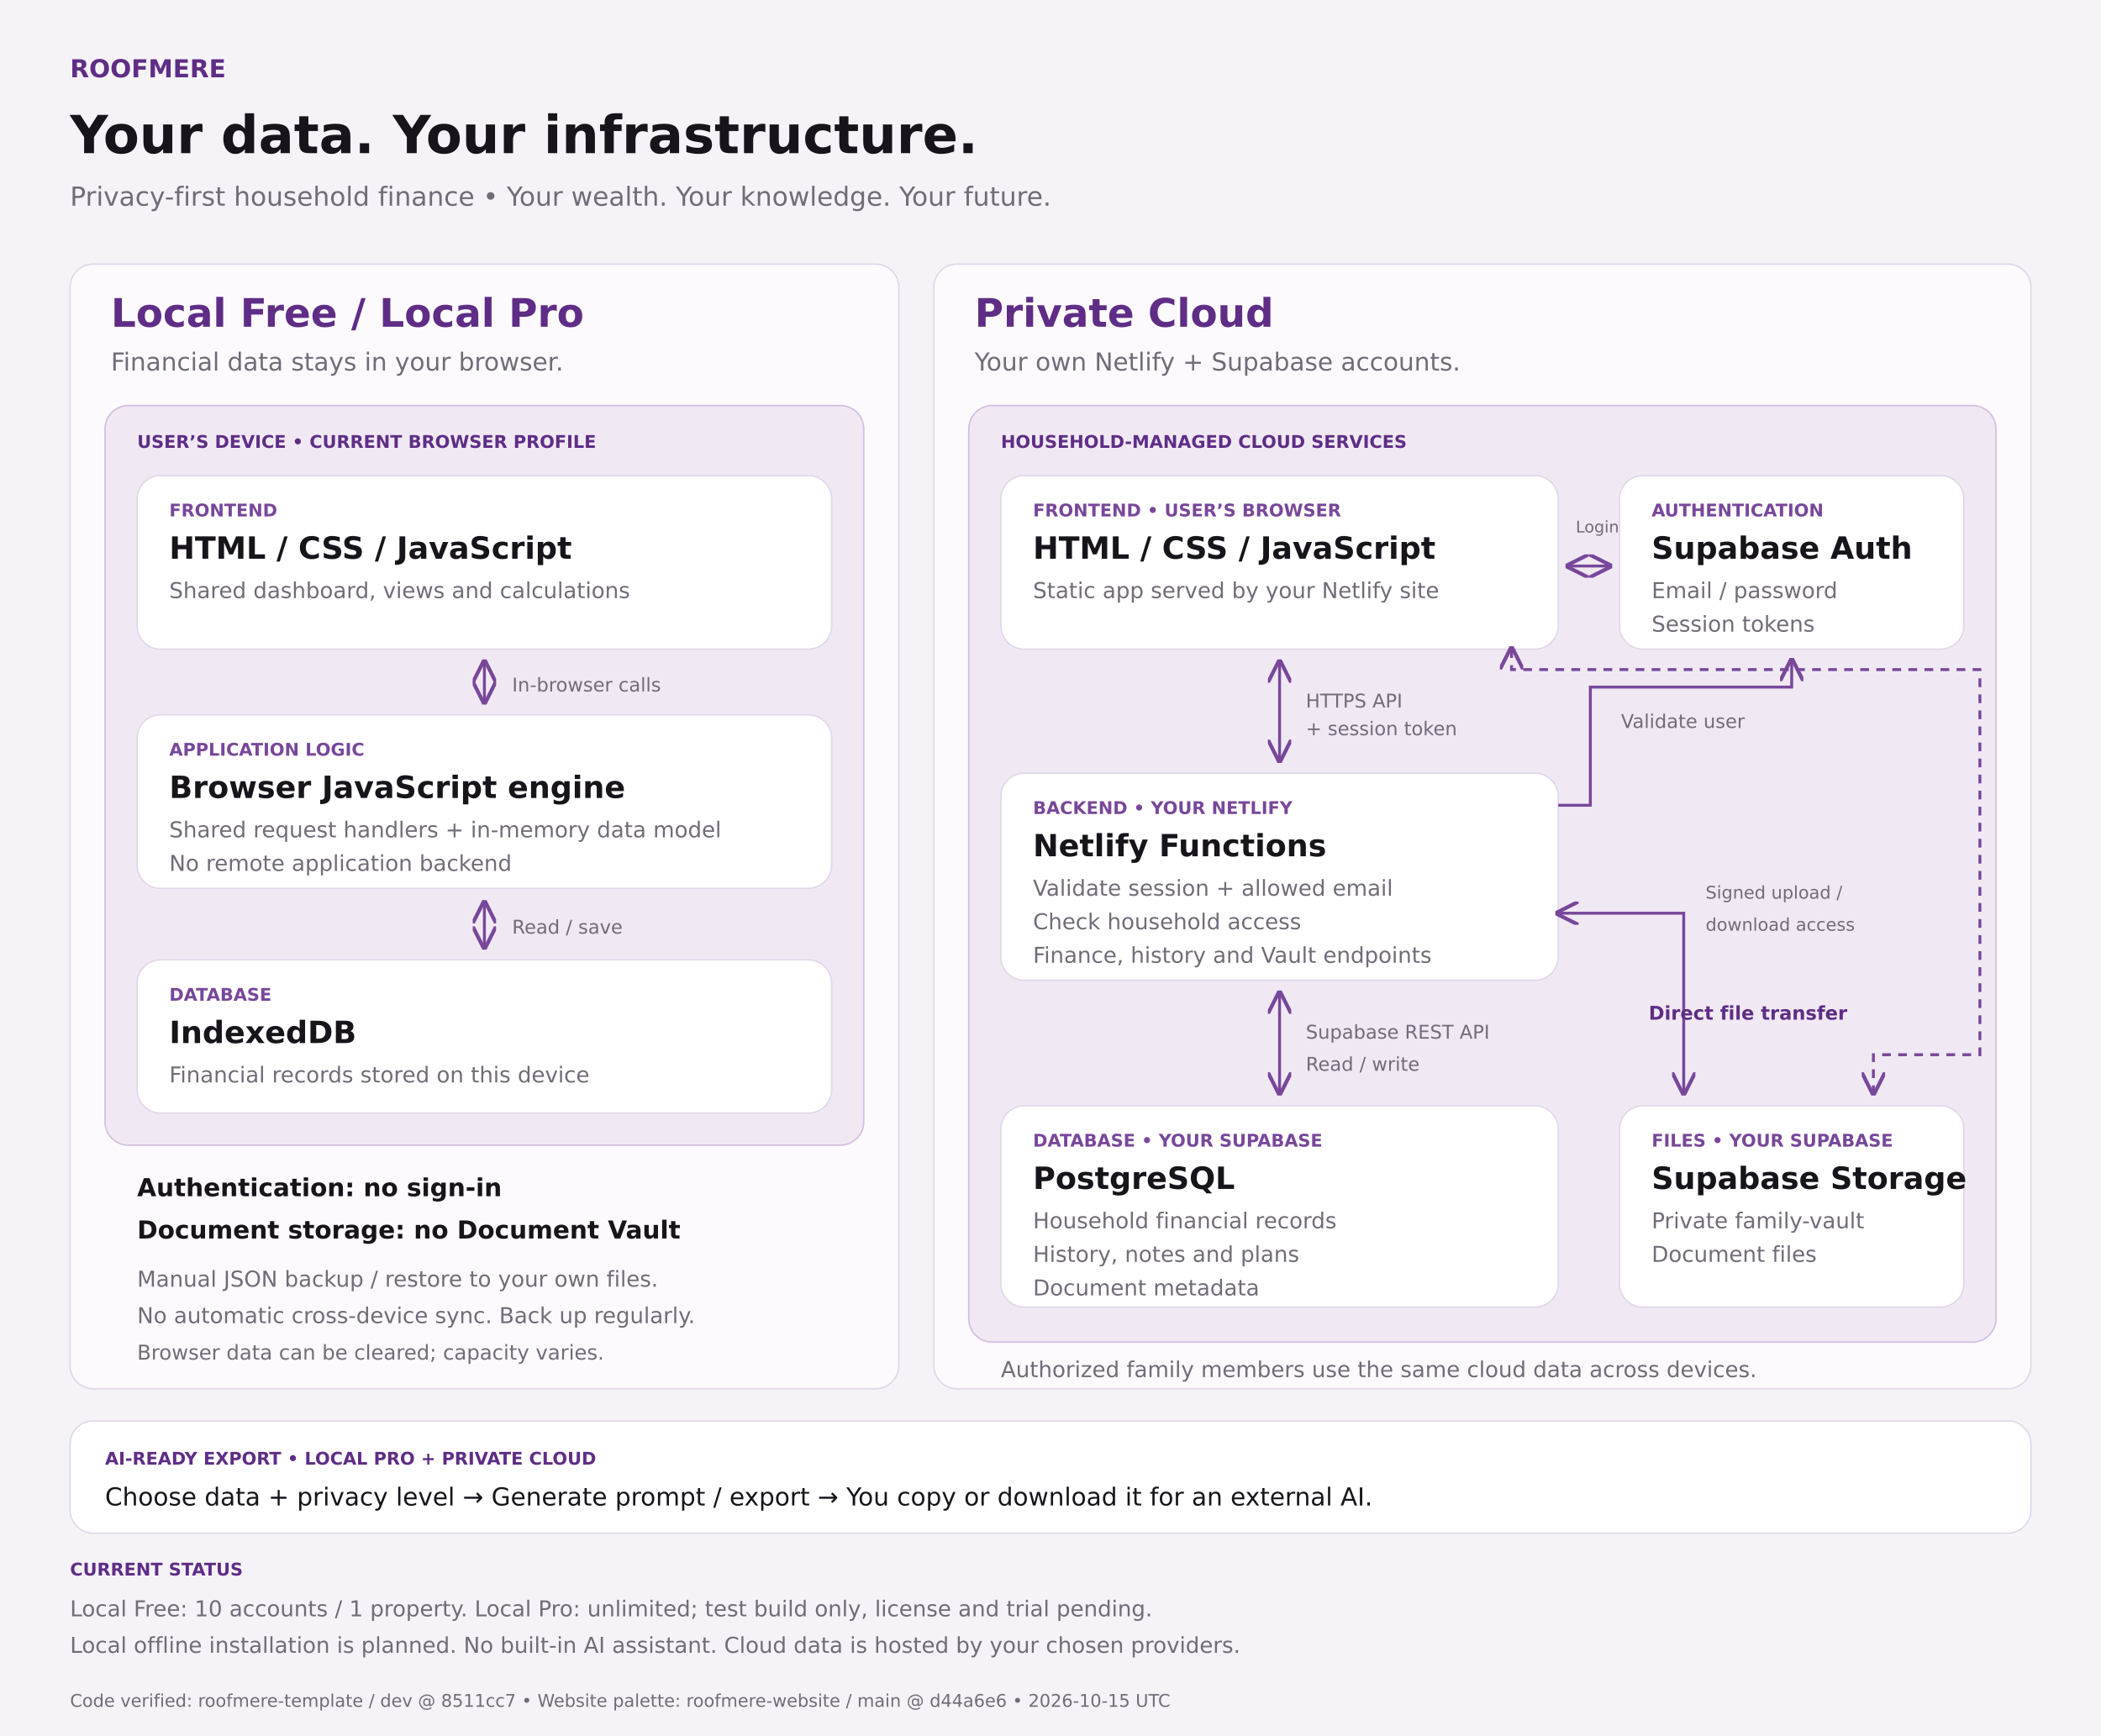
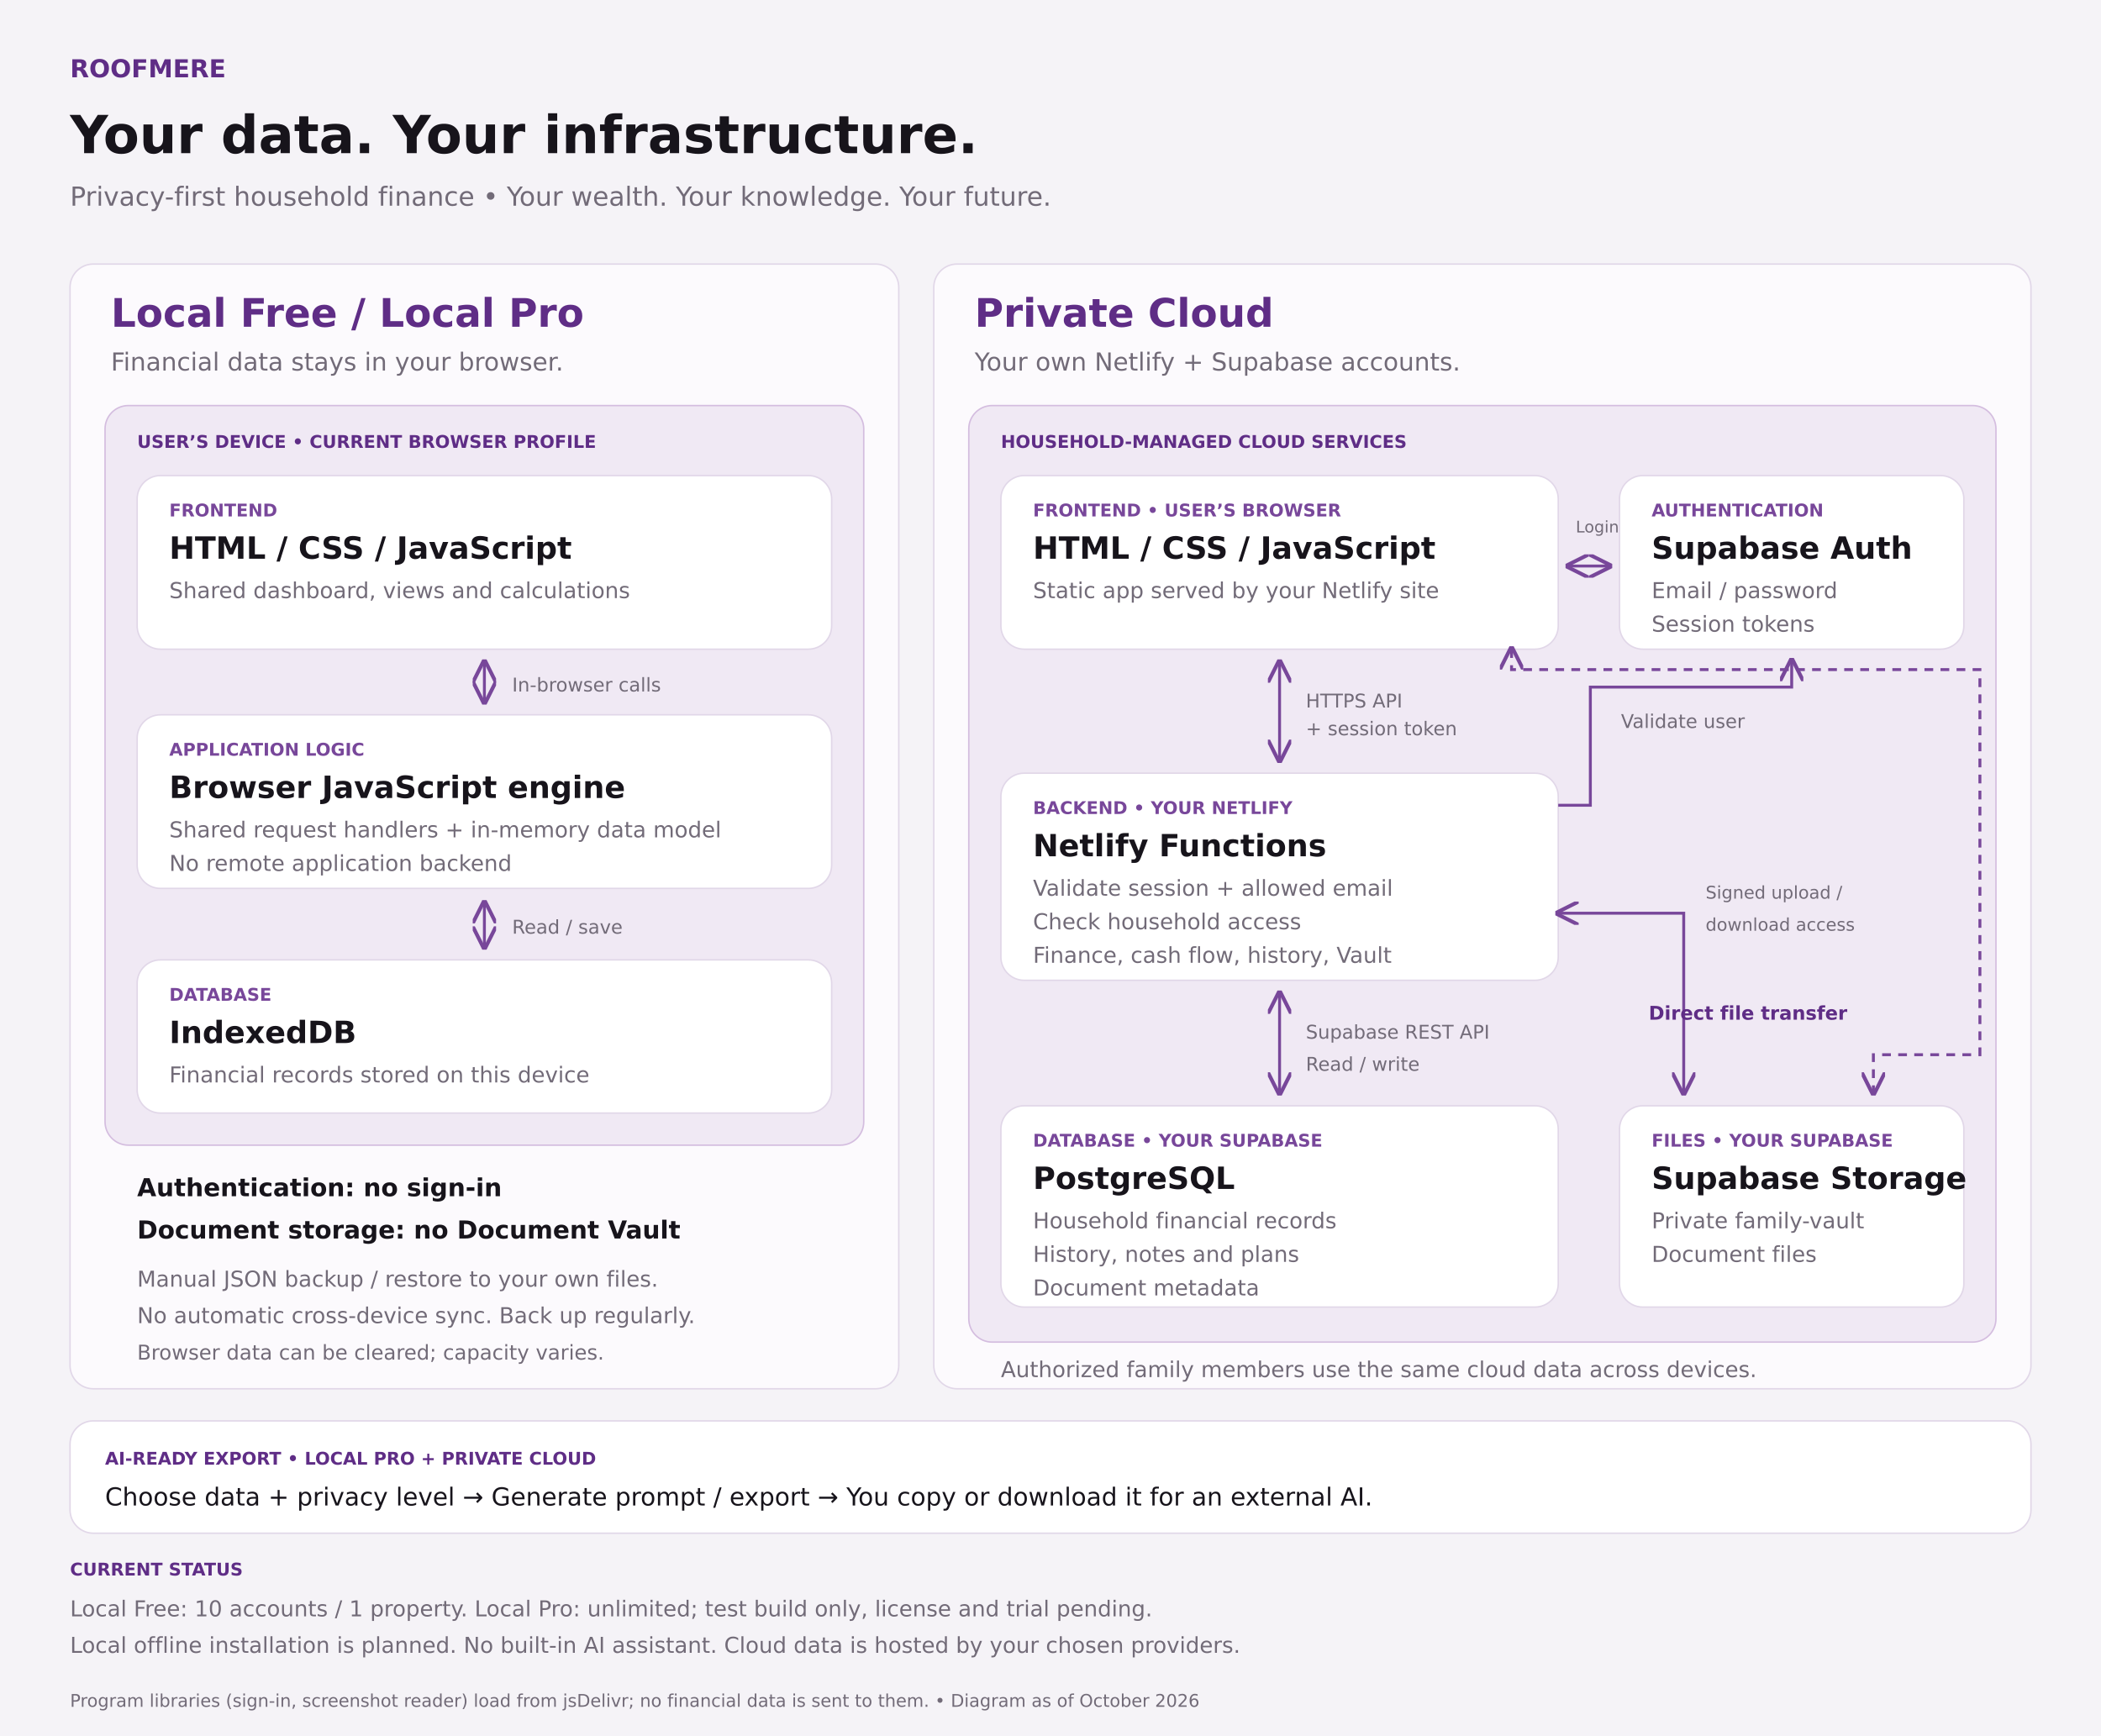
<svg xmlns="http://www.w3.org/2000/svg" width="1440" height="1190" viewBox="0 0 1440 1190" role="img" aria-labelledby="title desc">
  <defs>
    <marker id="arrow" markerWidth="8" markerHeight="8" refX="7" refY="4" orient="auto-start-reverse">
      <path d="M0 0L8 4L0 8" fill="none" stroke="#78479a" stroke-width="1.3" />
    </marker>
  </defs>
  <rect width="1440" height="1190" fill="#f5f3f7" />
  <text x="48" y="53" font-family="DejaVu Sans, sans-serif" font-size="17" fill="#5f2d86" font-weight="700">ROOFMERE</text>
  <text x="48" y="105" font-family="DejaVu Sans, sans-serif" font-size="36" fill="#17141b" font-weight="700">Your data. Your infrastructure.</text>
  <text x="48" y="141" font-family="DejaVu Sans, sans-serif" font-size="18" fill="#726b78" font-weight="400">Privacy-first household finance • Your wealth. Your knowledge. Your future.</text>
  <rect x="48" y="181" width="568" height="771" rx="16" fill="#fcfafd" stroke="#e1d7e8" />
  <rect x="640" y="181" width="752" height="771" rx="16" fill="#fcfafd" stroke="#e1d7e8" />
  <text x="76" y="224" font-family="DejaVu Sans, sans-serif" font-size="27" fill="#5f2d86" font-weight="700">Local Free / Local Pro</text>
  <text x="76" y="254" font-family="DejaVu Sans, sans-serif" font-size="17" fill="#726b78" font-weight="400">Financial data stays in your browser.</text>
  <text x="668" y="224" font-family="DejaVu Sans, sans-serif" font-size="27" fill="#5f2d86" font-weight="700">Private Cloud</text>
  <text x="668" y="254" font-family="DejaVu Sans, sans-serif" font-size="17" fill="#726b78" font-weight="400">Your own Netlify + Supabase accounts.</text>
  <rect x="72" y="278" width="520" height="507" rx="16" fill="#f0e9f4" stroke="#d4bddf" />
  <text x="94" y="307" font-family="DejaVu Sans, sans-serif" font-size="12" fill="#5f2d86" font-weight="700">USER’S DEVICE • CURRENT BROWSER PROFILE</text>
  <rect x="94" y="326" width="476" height="119" rx="16" fill="#fff" stroke="#e1d7e8" />
  <text x="116" y="354" font-family="DejaVu Sans, sans-serif" font-size="12" fill="#78479a" font-weight="700">FRONTEND</text>
  <text x="116" y="383" font-family="DejaVu Sans, sans-serif" font-size="21" fill="#17141b" font-weight="700">HTML / CSS / JavaScript</text>
  <text x="116" y="410" font-family="DejaVu Sans, sans-serif" font-size="15" fill="#726b78" font-weight="400">Shared dashboard, views and calculations</text>
  <path d="M332 454 L332 481" fill="none" stroke="#78479a" stroke-width="2" marker-end="url(#arrow)" marker-start="url(#arrow)" />
  <text x="351" y="474" font-family="DejaVu Sans, sans-serif" font-size="13" fill="#726b78" font-weight="400">In-browser calls</text>
  <rect x="94" y="490" width="476" height="119" rx="16" fill="#fff" stroke="#e1d7e8" />
  <text x="116" y="518" font-family="DejaVu Sans, sans-serif" font-size="12" fill="#78479a" font-weight="700">APPLICATION LOGIC</text>
  <text x="116" y="547" font-family="DejaVu Sans, sans-serif" font-size="21" fill="#17141b" font-weight="700">Browser JavaScript engine</text>
  <text x="116" y="574" font-family="DejaVu Sans, sans-serif" font-size="15" fill="#726b78" font-weight="400">Shared request handlers + in-memory data model</text>
  <text x="116" y="597" font-family="DejaVu Sans, sans-serif" font-size="15" fill="#726b78" font-weight="400">No remote application backend</text>
  <path d="M332 619 L332 649" fill="none" stroke="#78479a" stroke-width="2" marker-end="url(#arrow)" marker-start="url(#arrow)" />
  <text x="351" y="640" font-family="DejaVu Sans, sans-serif" font-size="13" fill="#726b78" font-weight="400">Read / save</text>
  <rect x="94" y="658" width="476" height="105" rx="16" fill="#fff" stroke="#e1d7e8" />
  <text x="116" y="686" font-family="DejaVu Sans, sans-serif" font-size="12" fill="#78479a" font-weight="700">DATABASE</text>
  <text x="116" y="715" font-family="DejaVu Sans, sans-serif" font-size="21" fill="#17141b" font-weight="700">IndexedDB</text>
  <text x="116" y="742" font-family="DejaVu Sans, sans-serif" font-size="15" fill="#726b78" font-weight="400">Financial records stored on this device</text>
  <text x="94" y="820" font-family="DejaVu Sans, sans-serif" font-size="17" fill="#17141b" font-weight="700">Authentication: no sign-in</text>
  <text x="94" y="849" font-family="DejaVu Sans, sans-serif" font-size="17" fill="#17141b" font-weight="700">Document storage: no Document Vault</text>
  <text x="94" y="882" font-family="DejaVu Sans, sans-serif" font-size="15" fill="#726b78" font-weight="400">Manual JSON backup / restore to your own files.</text>
  <text x="94" y="907" font-family="DejaVu Sans, sans-serif" font-size="15" fill="#726b78" font-weight="400">No automatic cross-device sync. Back up regularly.</text>
  <text x="94" y="932" font-family="DejaVu Sans, sans-serif" font-size="14" fill="#726b78" font-weight="400">Browser data can be cleared; capacity varies.</text>
  <rect x="664" y="278" width="704" height="642" rx="16" fill="#f0e9f4" stroke="#d4bddf" />
  <text x="686" y="307" font-family="DejaVu Sans, sans-serif" font-size="12" fill="#5f2d86" font-weight="700">HOUSEHOLD-MANAGED CLOUD SERVICES</text>
  <rect x="686" y="326" width="382" height="119" rx="16" fill="#fff" stroke="#e1d7e8" />
  <text x="708" y="354" font-family="DejaVu Sans, sans-serif" font-size="12" fill="#78479a" font-weight="700">FRONTEND • USER’S BROWSER</text>
  <text x="708" y="383" font-family="DejaVu Sans, sans-serif" font-size="21" fill="#17141b" font-weight="700">HTML / CSS / JavaScript</text>
  <text x="708" y="410" font-family="DejaVu Sans, sans-serif" font-size="15" fill="#726b78" font-weight="400">Static app served by your Netlify site</text>
  <rect x="1110" y="326" width="236" height="119" rx="16" fill="#fff" stroke="#e1d7e8" />
  <text x="1132" y="354" font-family="DejaVu Sans, sans-serif" font-size="12" fill="#78479a" font-weight="700">AUTHENTICATION</text>
  <text x="1132" y="383" font-family="DejaVu Sans, sans-serif" font-size="21" fill="#17141b" font-weight="700">Supabase Auth</text>
  <text x="1132" y="410" font-family="DejaVu Sans, sans-serif" font-size="15" fill="#726b78" font-weight="400">Email / password</text>
  <text x="1132" y="433" font-family="DejaVu Sans, sans-serif" font-size="15" fill="#726b78" font-weight="400">Session tokens</text>
  <path d="M1075 388 L1103 388" fill="none" stroke="#78479a" stroke-width="2" marker-end="url(#arrow)" marker-start="url(#arrow)" />
  <text x="1080" y="365" font-family="DejaVu Sans, sans-serif" font-size="11" fill="#726b78" font-weight="400">Login</text>
  <path d="M877 454 L877 521" fill="none" stroke="#78479a" stroke-width="2" marker-end="url(#arrow)" marker-start="url(#arrow)" />
  <text x="895" y="485" font-family="DejaVu Sans, sans-serif" font-size="13" fill="#726b78" font-weight="400">HTTPS API</text>
  <text x="895" y="504" font-family="DejaVu Sans, sans-serif" font-size="13" fill="#726b78" font-weight="400">+ session token</text>
  <rect x="686" y="530" width="382" height="142" rx="16" fill="#fff" stroke="#e1d7e8" />
  <text x="708" y="558" font-family="DejaVu Sans, sans-serif" font-size="12" fill="#78479a" font-weight="700">BACKEND • YOUR NETLIFY</text>
  <text x="708" y="587" font-family="DejaVu Sans, sans-serif" font-size="21" fill="#17141b" font-weight="700">Netlify Functions</text>
  <text x="708" y="614" font-family="DejaVu Sans, sans-serif" font-size="15" fill="#726b78" font-weight="400">Validate session + allowed email</text>
  <text x="708" y="637" font-family="DejaVu Sans, sans-serif" font-size="15" fill="#726b78" font-weight="400">Check household access</text>
-   <text x="708" y="660" font-family="DejaVu Sans, sans-serif" font-size="15" fill="#726b78" font-weight="400">Finance, history and Vault endpoints</text>
+   <text x="708" y="660" font-family="DejaVu Sans, sans-serif" font-size="15" fill="#726b78" font-weight="400">Finance, cash flow, history, Vault</text>
  <path d="M1068 552 L1090 552 L1090 471 L1228 471 L1228 453" fill="none" stroke="#78479a" stroke-width="2" marker-end="url(#arrow)" />
  <text x="1111" y="499" font-family="DejaVu Sans, sans-serif" font-size="13" fill="#726b78" font-weight="400">Validate user</text>
  <path d="M877 681 L877 749" fill="none" stroke="#78479a" stroke-width="2" marker-end="url(#arrow)" marker-start="url(#arrow)" />
  <text x="895" y="712" font-family="DejaVu Sans, sans-serif" font-size="13" fill="#726b78" font-weight="400">Supabase REST API</text>
  <text x="895" y="734" font-family="DejaVu Sans, sans-serif" font-size="13" fill="#726b78" font-weight="400">Read / write</text>
  <rect x="686" y="758" width="382" height="138" rx="16" fill="#fff" stroke="#e1d7e8" />
  <text x="708" y="786" font-family="DejaVu Sans, sans-serif" font-size="12" fill="#78479a" font-weight="700">DATABASE • YOUR SUPABASE</text>
  <text x="708" y="815" font-family="DejaVu Sans, sans-serif" font-size="21" fill="#17141b" font-weight="700">PostgreSQL</text>
  <text x="708" y="842" font-family="DejaVu Sans, sans-serif" font-size="15" fill="#726b78" font-weight="400">Household financial records</text>
  <text x="708" y="865" font-family="DejaVu Sans, sans-serif" font-size="15" fill="#726b78" font-weight="400">History, notes and plans</text>
  <text x="708" y="888" font-family="DejaVu Sans, sans-serif" font-size="15" fill="#726b78" font-weight="400">Document metadata</text>
  <rect x="1110" y="758" width="236" height="138" rx="16" fill="#fff" stroke="#e1d7e8" />
  <text x="1132" y="786" font-family="DejaVu Sans, sans-serif" font-size="12" fill="#78479a" font-weight="700">FILES • YOUR SUPABASE</text>
  <text x="1132" y="815" font-family="DejaVu Sans, sans-serif" font-size="21" fill="#17141b" font-weight="700">Supabase Storage</text>
  <text x="1132" y="842" font-family="DejaVu Sans, sans-serif" font-size="15" fill="#726b78" font-weight="400">Private family-vault</text>
  <text x="1132" y="865" font-family="DejaVu Sans, sans-serif" font-size="15" fill="#726b78" font-weight="400">Document files</text>
  <path d="M1068 626 L1154 626 L1154 749" fill="none" stroke="#78479a" stroke-width="2" marker-start="url(#arrow)" marker-end="url(#arrow)" />
  <text x="1169" y="616" font-family="DejaVu Sans, sans-serif" font-size="12" fill="#726b78" font-weight="400">Signed upload /</text>
  <text x="1169" y="638" font-family="DejaVu Sans, sans-serif" font-size="12" fill="#726b78" font-weight="400">download access</text>
  <path d="M1036 445 L1036 459 L1357 459 L1357 723 L1284 723 L1284 749" fill="none" stroke="#78479a" stroke-width="2" stroke-dasharray="6 5" marker-start="url(#arrow)" marker-end="url(#arrow)" />
  <text x="1130" y="699" font-family="DejaVu Sans, sans-serif" font-size="13" fill="#5f2d86" font-weight="700">Direct file transfer</text>
  <text x="686" y="944" font-family="DejaVu Sans, sans-serif" font-size="15" fill="#726b78" font-weight="400">Authorized family members use the same cloud data across devices.</text>
  <rect x="48" y="974" width="1344" height="77" rx="16" fill="#fff" stroke="#e1d7e8" />
  <text x="72" y="1004" font-family="DejaVu Sans, sans-serif" font-size="12" fill="#5f2d86" font-weight="700">AI-READY EXPORT • LOCAL PRO + PRIVATE CLOUD</text>
  <text x="72" y="1032" font-family="DejaVu Sans, sans-serif" font-size="17" fill="#17141b" font-weight="400">Choose data + privacy level → Generate prompt / export → You copy or download it for an external AI.</text>
  <text x="48" y="1080" font-family="DejaVu Sans, sans-serif" font-size="12" fill="#5f2d86" font-weight="700">CURRENT STATUS</text>
  <text x="48" y="1108" font-family="DejaVu Sans, sans-serif" font-size="15" fill="#726b78" font-weight="400">Local Free: 10 accounts / 1 property. Local Pro: unlimited; test build only, license and trial pending.</text>
  <text x="48" y="1133" font-family="DejaVu Sans, sans-serif" font-size="15" fill="#726b78" font-weight="400">Local offline installation is planned. No built-in AI assistant. Cloud data is hosted by your chosen providers.</text>
-   <text x="48" y="1170" font-family="DejaVu Sans, sans-serif" font-size="12" fill="#726b78" font-weight="400">Code verified: roofmere-template / dev @ 8511cc7 • Website palette: roofmere-website / main @ d44a6e6 • 2026-10-15 UTC</text>
+   <text x="48" y="1170" font-family="DejaVu Sans, sans-serif" font-size="12" fill="#726b78" font-weight="400">Program libraries (sign-in, screenshot reader) load from jsDelivr; no financial data is sent to them. • Diagram as of October 2026</text>
</svg>
